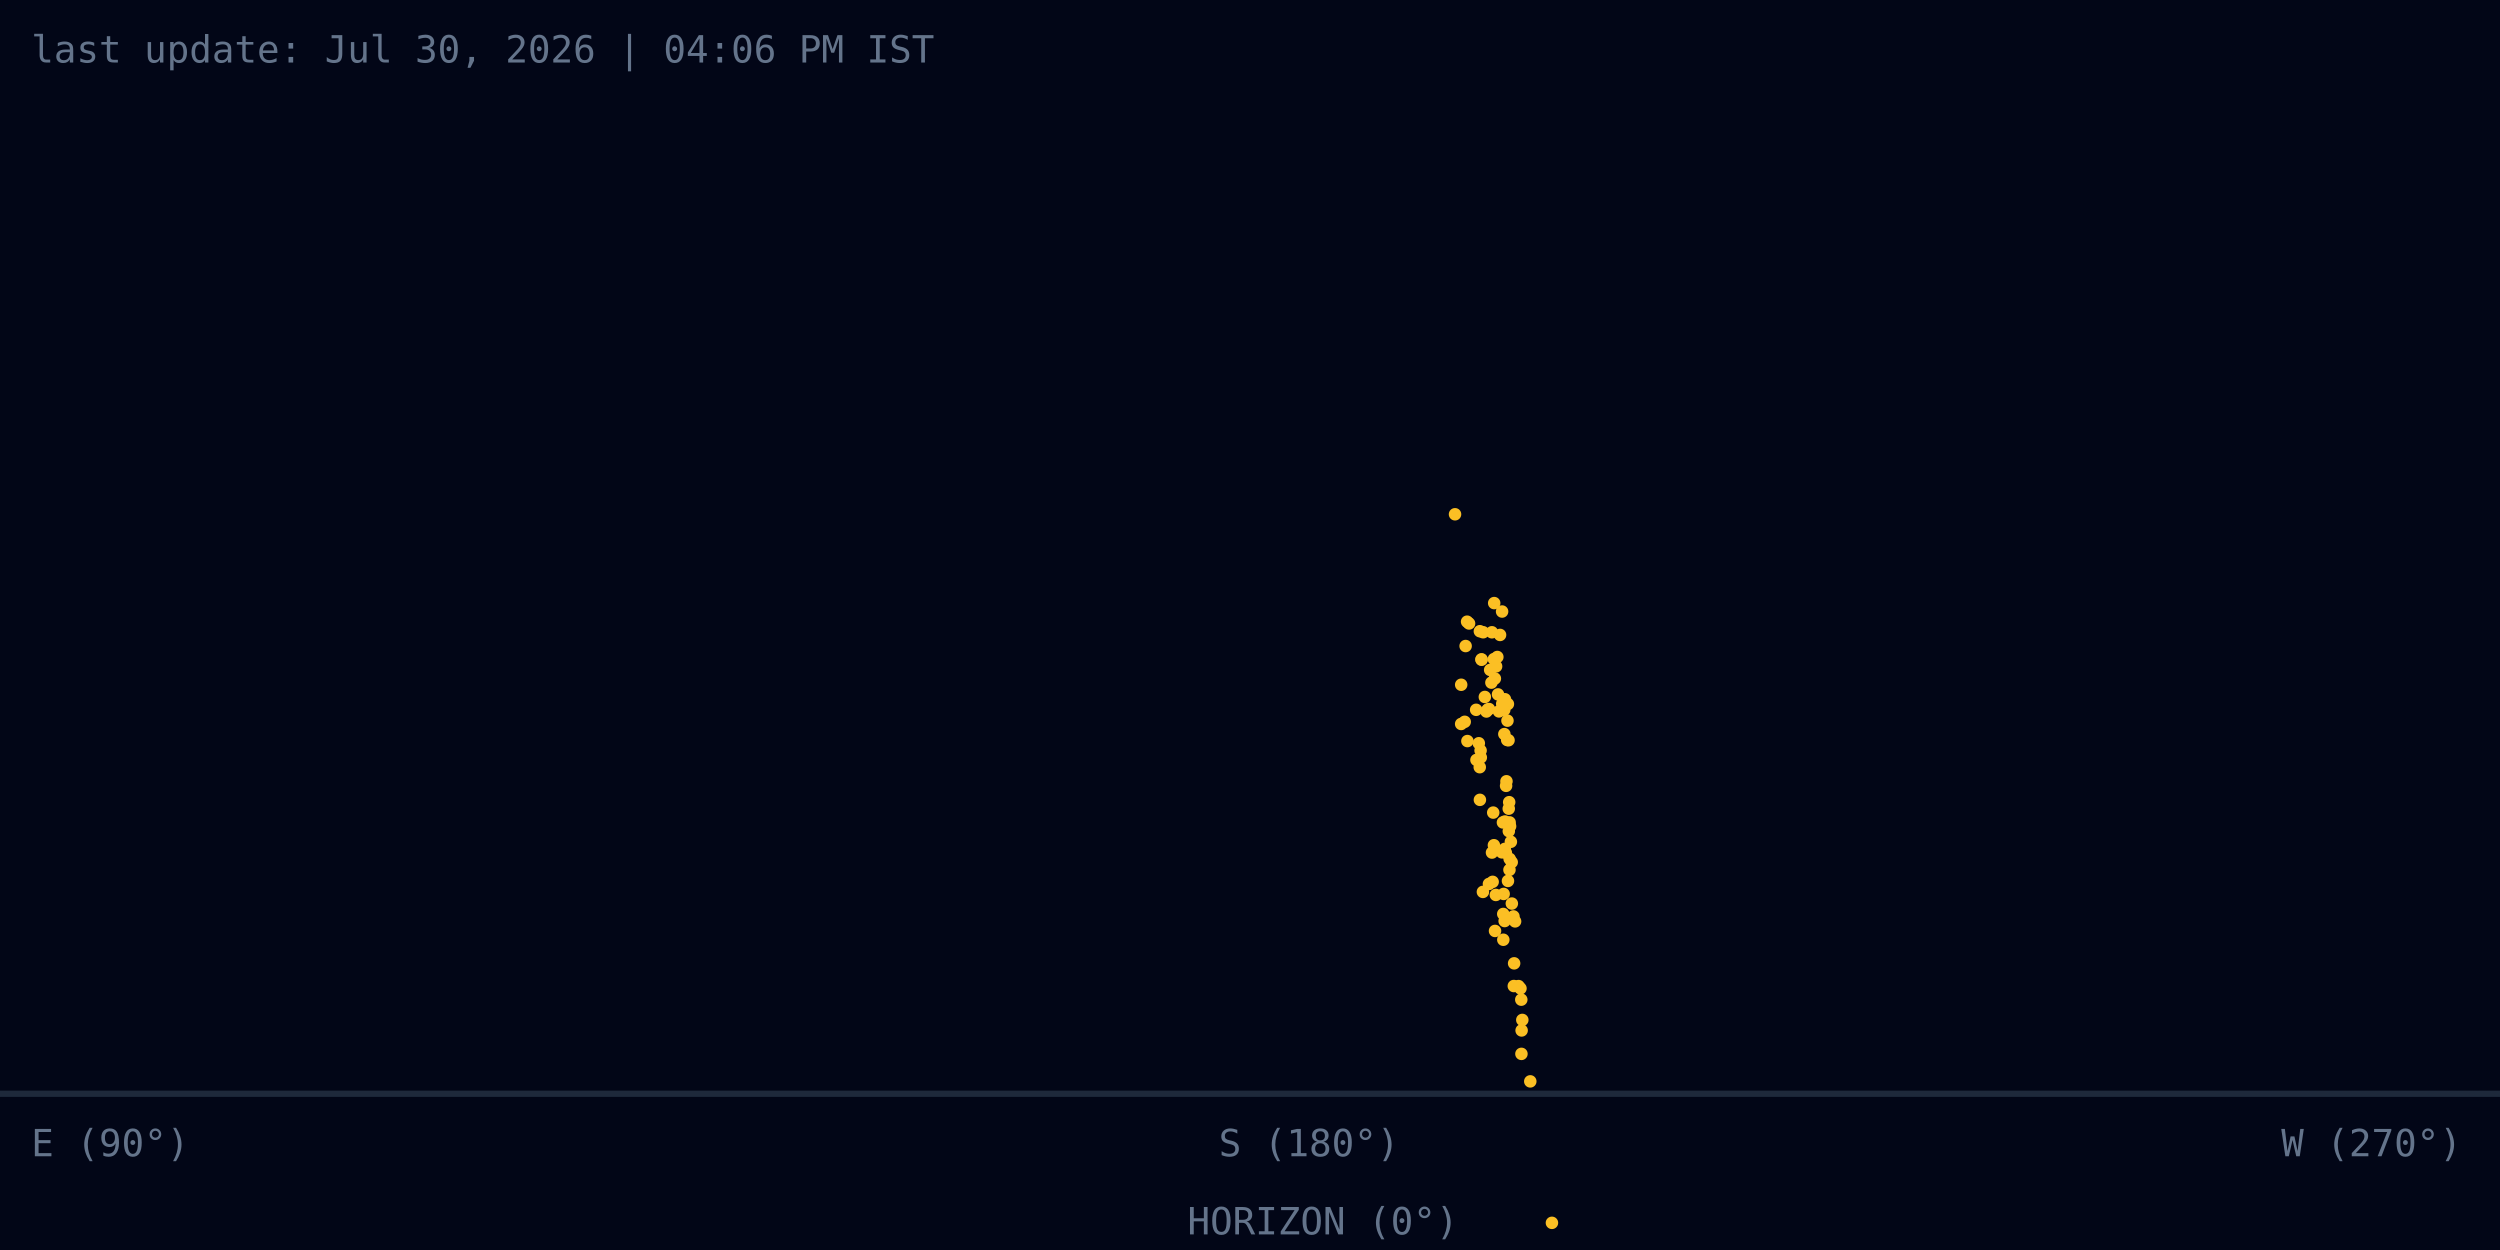
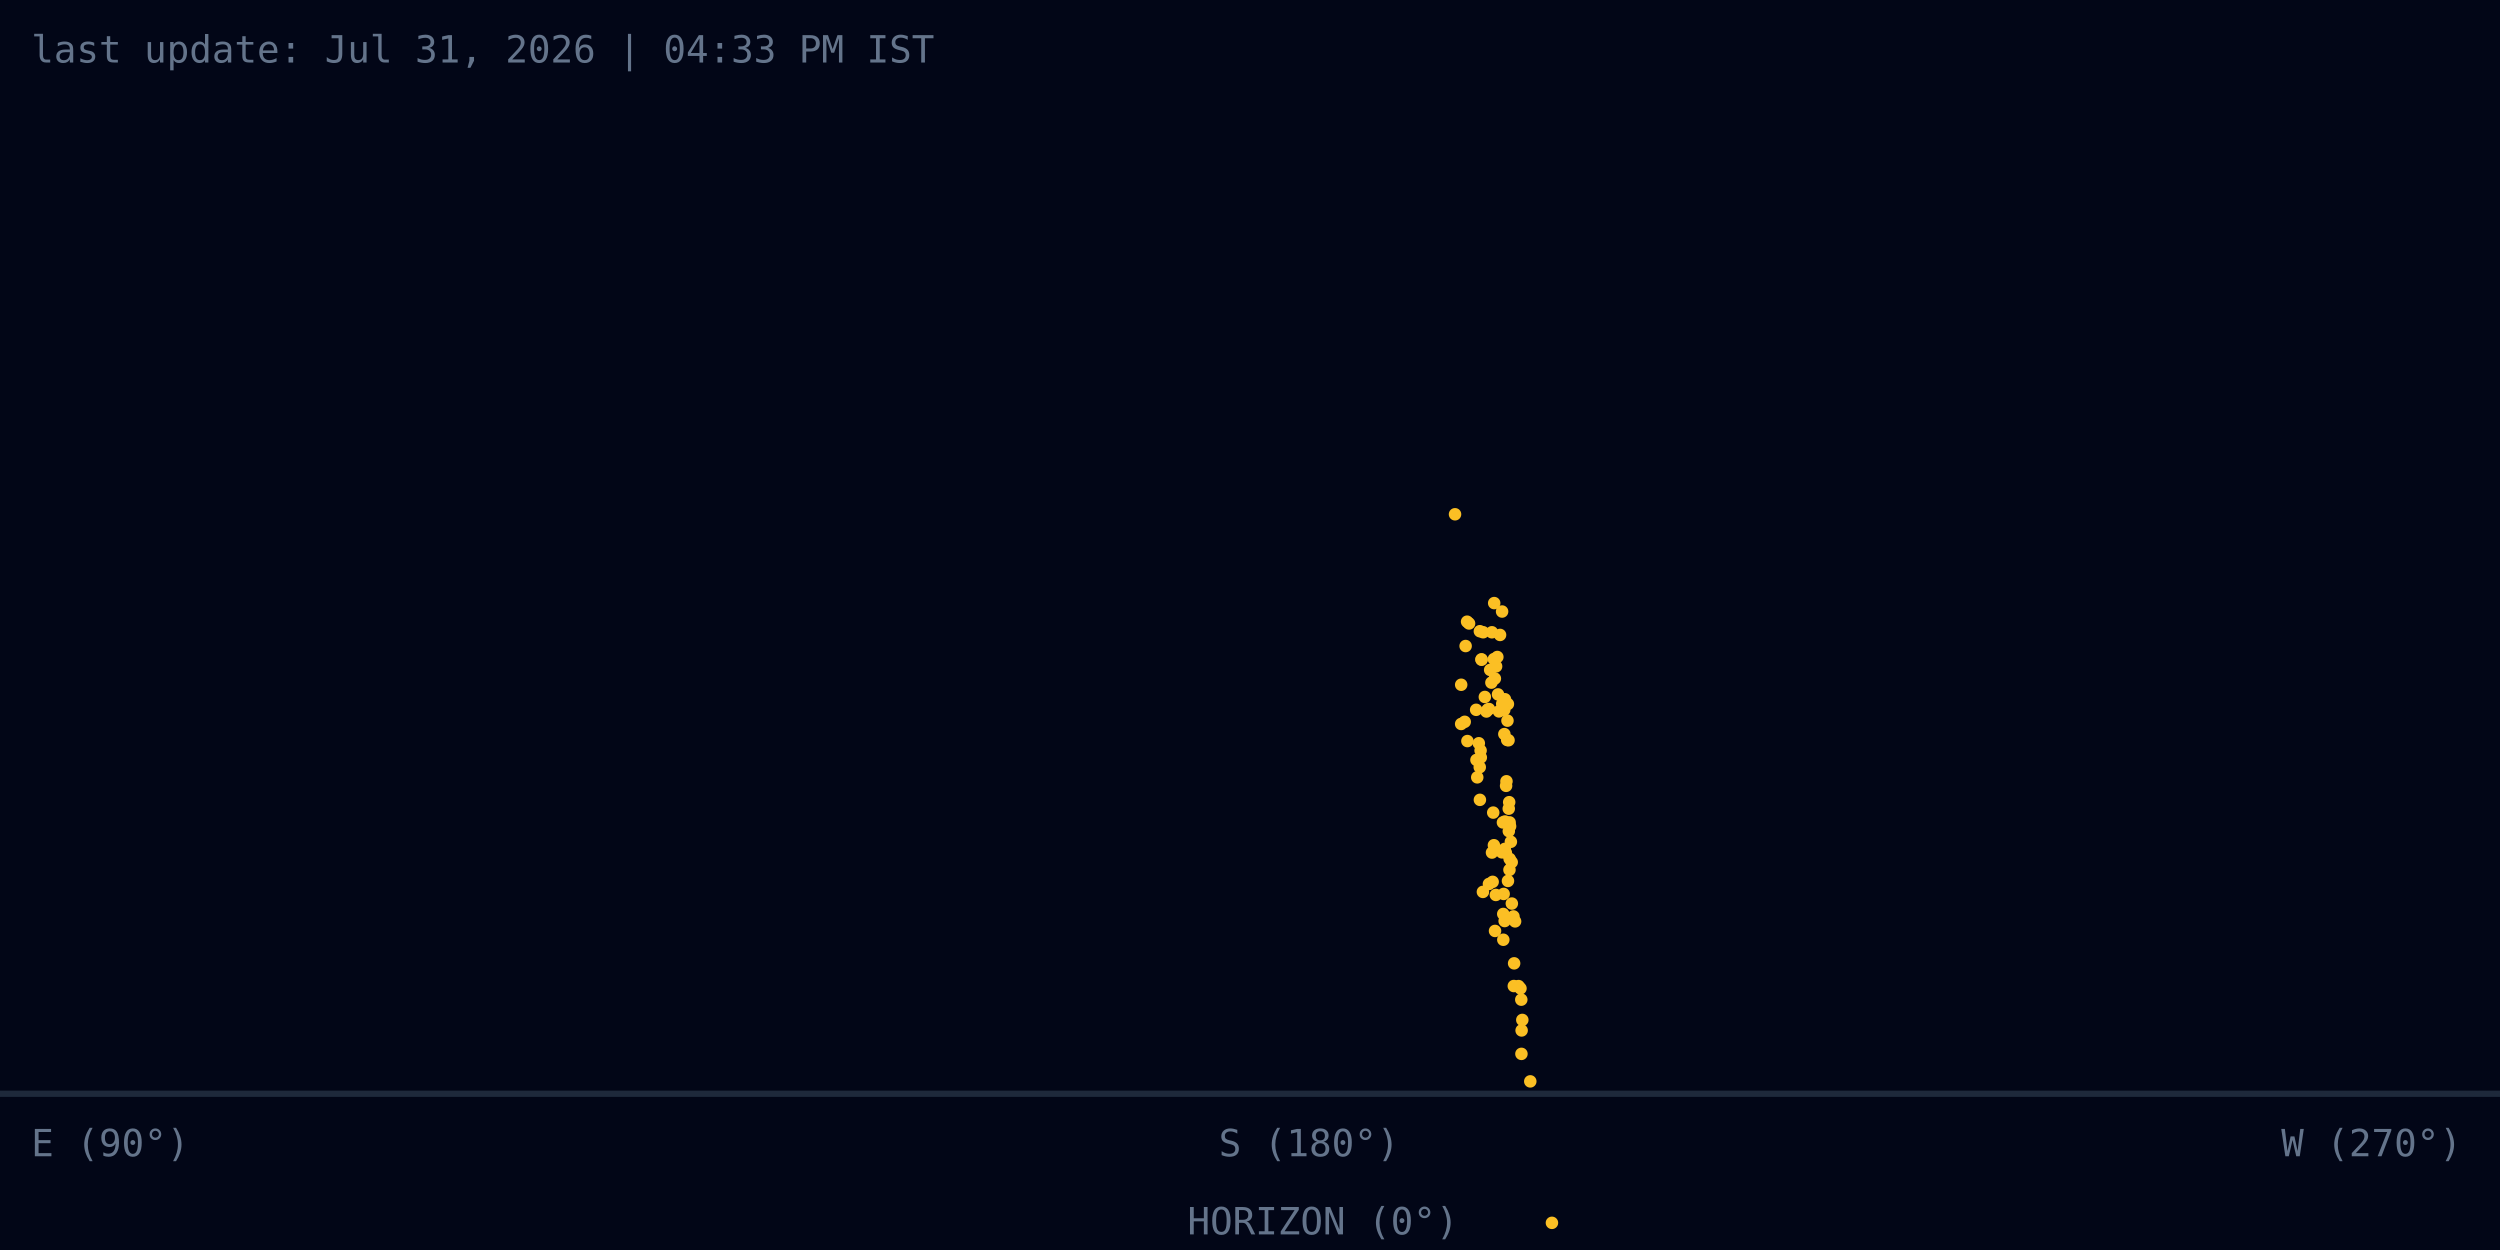
<svg xmlns="http://www.w3.org/2000/svg" width="800" height="400" viewBox="0 0 800 400">
  <rect width="800" height="400" fill="#020617" />
-   <text id="last-update" x="10" y="20" fill="#64748b" font-family="monospace">last update: Jul 30, 2026 | 04:06 PM IST</text>
+   <text id="last-update" x="10" y="20" fill="#64748b" font-family="monospace">last update: Jul 31, 2026 | 04:33 PM IST</text>
  <line x1="0" y1="350" x2="800" y2="350" stroke="#1e293b" stroke-width="2" />
  <text x="380" y="395" fill="#64748b" font-size="12" font-family="monospace">HORIZON (0°)</text>
  <text x="730" y="370" fill="#64748b" font-size="12" font-family="monospace">W (270°)</text>
  <text x="390" y="370" fill="#64748b" font-size="12" font-family="monospace">S (180°)</text>
  <text x="10" y="370" fill="#64748b" font-size="12" font-family="monospace">E (90°)</text>
  <g id="analemma-points">
    <circle cx=" 465.61" cy=" 164.57" r="2" fill="#fbbf24">
 </circle>
    <circle cx=" 467.57" cy=" 231.67" r="2" fill="#fbbf24">
 </circle>
    <circle cx=" 467.58" cy=" 219.12" r="2" fill="#fbbf24">
 </circle>
    <circle cx=" 468.71" cy=" 230.98" r="2" fill="#fbbf24">
 </circle>
    <circle cx=" 469.57" cy=" 237.14" r="2" fill="#fbbf24">
 </circle>
    <circle cx=" 469.00" cy=" 206.73" r="2" fill="#fbbf24">
 </circle>
    <circle cx=" 469.47" cy=" 198.94" r="2" fill="#fbbf24">
 </circle>
    <circle cx=" 470.10" cy=" 199.51" r="2" fill="#fbbf24">
 </circle>
    <circle cx=" 474.53" cy=" 285.41" r="2" fill="#fbbf24">
 </circle>
    <circle cx=" 472.47" cy=" 243.18" r="2" fill="#fbbf24">
 </circle>
    <circle cx=" 473.57" cy=" 255.95" r="2" fill="#fbbf24">
 </circle>
    <circle cx=" 473.22" cy=" 237.84" r="2" fill="#fbbf24">
 </circle>
    <circle cx=" 473.79" cy=" 240.17" r="2" fill="#fbbf24">
 </circle>
    <circle cx=" 473.56" cy=" 201.99" r="2" fill="#fbbf24">
 </circle>
    <circle cx=" 474.09" cy=" 210.99" r="2" fill="#fbbf24">
 </circle>
    <circle cx=" 478.41" cy=" 297.90" r="2" fill="#fbbf24">
 </circle>
    <circle cx=" 477.65" cy=" 282.19" r="2" fill="#fbbf24">
 </circle>
    <circle cx=" 477.44" cy=" 272.82" r="2" fill="#fbbf24">
 </circle>
    <circle cx=" 478.67" cy=" 286.38" r="2" fill="#fbbf24">
 </circle>
    <circle cx=" 478.05" cy=" 270.47" r="2" fill="#fbbf24">
 </circle>
    <circle cx=" 476.85" cy=" 214.37" r="2" fill="#fbbf24">
 </circle>
    <circle cx=" 477.25" cy=" 218.44" r="2" fill="#fbbf24">
 </circle>
    <circle cx=" 481.06" cy=" 300.72" r="2" fill="#fbbf24">
 </circle>
    <circle cx=" 481.04" cy=" 292.47" r="2" fill="#fbbf24">
 </circle>
    <circle cx=" 481.49" cy=" 294.73" r="2" fill="#fbbf24">
 </circle>
    <circle cx=" 481.17" cy=" 286.06" r="2" fill="#fbbf24">
 </circle>
    <circle cx=" 479.37" cy=" 222.21" r="2" fill="#fbbf24">
 </circle>
    <circle cx=" 479.67" cy=" 227.65" r="2" fill="#fbbf24">
 </circle>
    <circle cx=" 498.29" cy=" 411.31" r="2" fill="#fbbf24">
 </circle>
    <circle cx=" 498.34" cy=" 411.53" r="2" fill="#fbbf24">
 </circle>
    <circle cx=" 484.42" cy=" 315.53" r="2" fill="#fbbf24">
 </circle>
    <circle cx=" 486.86" cy=" 337.24" r="2" fill="#fbbf24">
 </circle>
    <circle cx=" 481.87" cy=" 272.88" r="2" fill="#fbbf24">
 </circle>
    <circle cx=" 482.55" cy=" 281.90" r="2" fill="#fbbf24">
 </circle>
    <circle cx=" 481.19" cy=" 226.61" r="2" fill="#fbbf24">
 </circle>
    <circle cx=" 481.39" cy=" 234.91" r="2" fill="#fbbf24">
 </circle>
    <circle cx=" 486.92" cy=" 329.74" r="2" fill="#fbbf24">
 </circle>
    <circle cx=" 483.03" cy=" 278.36" r="2" fill="#fbbf24">
 </circle>
    <circle cx=" 483.79" cy=" 289.14" r="2" fill="#fbbf24">
 </circle>
    <circle cx=" 485.93" cy=" 315.55" r="2" fill="#fbbf24">
 </circle>
    <circle cx=" 484.30" cy=" 293.26" r="2" fill="#fbbf24">
 </circle>
    <circle cx=" 482.30" cy=" 236.80" r="2" fill="#fbbf24">
 </circle>
    <circle cx=" 482.80" cy=" 258.78" r="2" fill="#fbbf24">
 </circle>
    <circle cx=" 501.22" cy=" 413.90" r="2" fill="#fbbf24">
 </circle>
    <circle cx=" 489.69" cy=" 346.04" r="2" fill="#fbbf24">
 </circle>
    <circle cx=" 486.81" cy=" 319.89" r="2" fill="#fbbf24">
 </circle>
    <circle cx=" 484.83" cy=" 294.84" r="2" fill="#fbbf24">
 </circle>
    <circle cx=" 486.55" cy=" 316.29" r="2" fill="#fbbf24">
 </circle>
    <circle cx=" 482.73" cy=" 236.88" r="2" fill="#fbbf24">
 </circle>
    <circle cx=" 483.48" cy=" 269.37" r="2" fill="#fbbf24">
 </circle>
    <circle cx=" 496.62" cy=" 391.31" r="2" fill="#fbbf24">
 </circle>
    <circle cx=" 483.75" cy=" 275.90" r="2" fill="#fbbf24">
 </circle>
    <circle cx=" 483.23" cy=" 264.40" r="2" fill="#fbbf24">
 </circle>
    <circle cx=" 482.94" cy=" 256.70" r="2" fill="#fbbf24">
 </circle>
    <circle cx=" 483.08" cy=" 263.17" r="2" fill="#fbbf24">
 </circle>
    <circle cx=" 482.53" cy=" 225.29" r="2" fill="#fbbf24">
 </circle>
    <circle cx=" 482.39" cy=" 230.61" r="2" fill="#fbbf24">
 </circle>
    <circle cx=" 487.14" cy=" 326.38" r="2" fill="#fbbf24">
 </circle>
    <circle cx=" 482.82" cy=" 265.96" r="2" fill="#fbbf24">
 </circle>
    <circle cx=" 483.09" cy=" 274.84" r="2" fill="#fbbf24">
 </circle>
    <circle cx=" 482.07" cy=" 250.01" r="2" fill="#fbbf24">
 </circle>
    <circle cx=" 481.95" cy=" 251.47" r="2" fill="#fbbf24">
 </circle>
    <circle cx=" 481.58" cy=" 223.76" r="2" fill="#fbbf24">
 </circle>
    <circle cx=" 481.36" cy=" 227.15" r="2" fill="#fbbf24">
 </circle>
    <circle cx=" 484.52" cy=" 308.27" r="2" fill="#fbbf24">
 </circle>
    <circle cx=" 481.59" cy=" 262.88" r="2" fill="#fbbf24">
 </circle>
    <circle cx=" 480.71" cy=" 225.23" r="2" fill="#fbbf24">
 </circle>
    <circle cx=" 481.54" cy=" 271.65" r="2" fill="#fbbf24">
 </circle>
    <circle cx=" 480.94" cy=" 263.18" r="2" fill="#fbbf24">
 </circle>
    <circle cx=" 480.67" cy=" 195.69" r="2" fill="#fbbf24">
 </circle>
    <circle cx=" 480.02" cy=" 203.18" r="2" fill="#fbbf24">
 </circle>
    <circle cx=" 480.62" cy=" 272.75" r="2" fill="#fbbf24">
 </circle>
    <circle cx=" 479.15" cy=" 210.24" r="2" fill="#fbbf24">
 </circle>
    <circle cx=" 478.75" cy=" 213.23" r="2" fill="#fbbf24">
 </circle>
    <circle cx=" 478.36" cy=" 217.14" r="2" fill="#fbbf24">
 </circle>
    <circle cx=" 478.05" cy=" 210.91" r="2" fill="#fbbf24">
 </circle>
    <circle cx=" 478.14" cy=" 192.99" r="2" fill="#fbbf24">
 </circle>
    <circle cx=" 477.41" cy=" 202.33" r="2" fill="#fbbf24">
 </circle>
    <circle cx=" 477.83" cy=" 260.03" r="2" fill="#fbbf24">
 </circle>
    <circle cx=" 476.48" cy=" 226.89" r="2" fill="#fbbf24">
 </circle>
    <circle cx=" 476.07" cy=" 227.06" r="2" fill="#fbbf24">
 </circle>
    <circle cx=" 475.66" cy=" 227.68" r="2" fill="#fbbf24">
 </circle>
    <circle cx=" 475.15" cy=" 223.03" r="2" fill="#fbbf24">
 </circle>
    <circle cx=" 474.61" cy=" 202.32" r="2" fill="#fbbf24">
 </circle>
    <circle cx=" 474.09" cy=" 211.11" r="2" fill="#fbbf24">
 </circle>
    <circle cx=" 476.46" cy=" 282.87" r="2" fill="#fbbf24">
 </circle>
    <circle cx=" 473.86" cy=" 242.39" r="2" fill="#fbbf24">
 </circle>
    <circle cx=" 473.52" cy=" 245.50" r="2" fill="#fbbf24">
 </circle>
    <circle cx=" 472.37" cy=" 227.14" r="2" fill="#fbbf24">
 </circle>
+     <circle cx=" 472.72" cy=" 248.75" r="2" fill="#fbbf24">
+  </circle>
  </g>
</svg>
